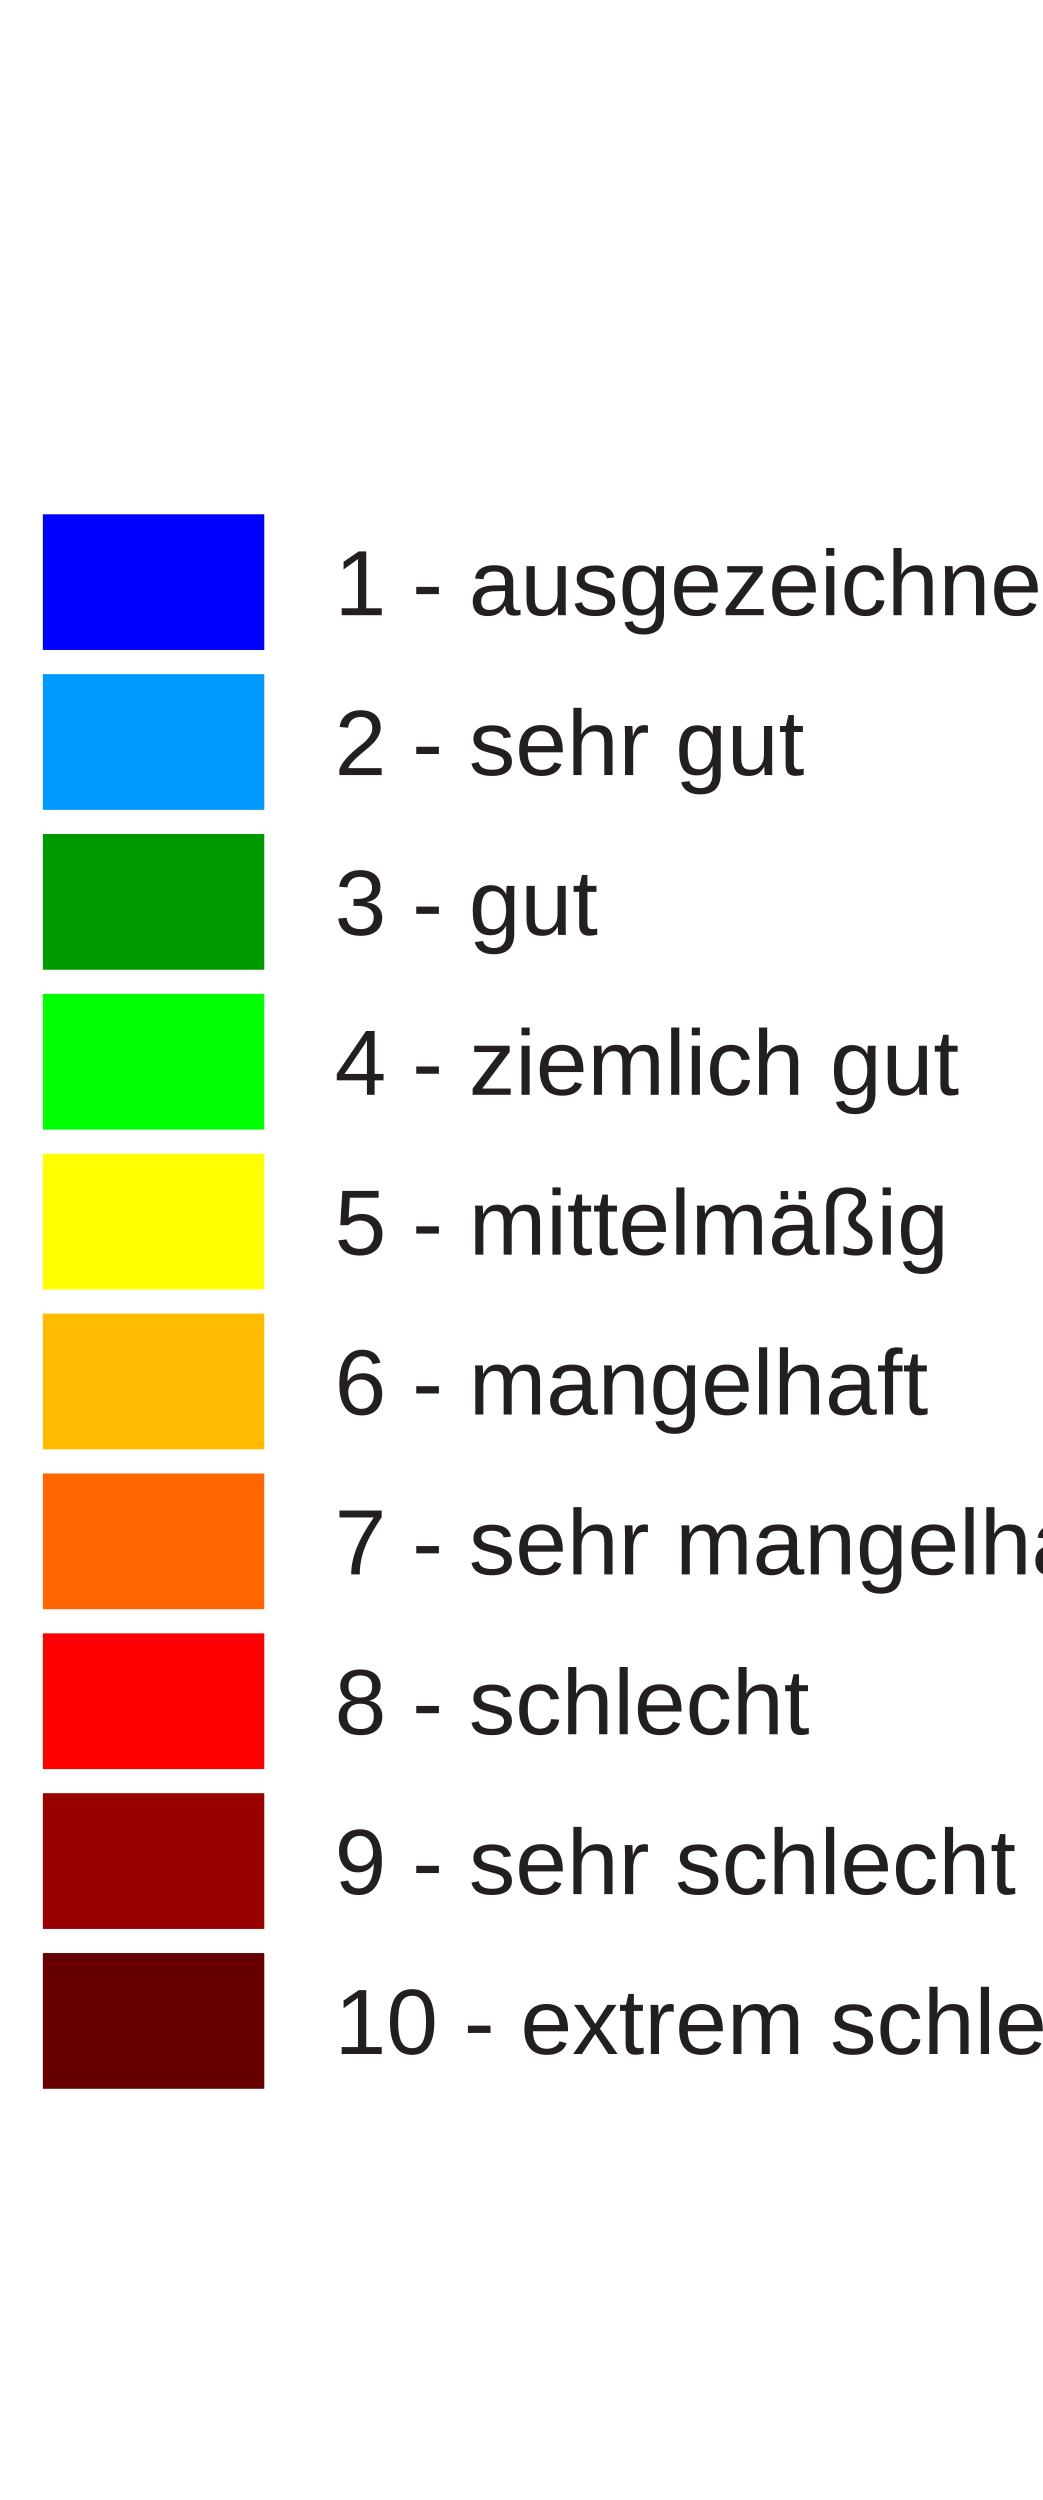
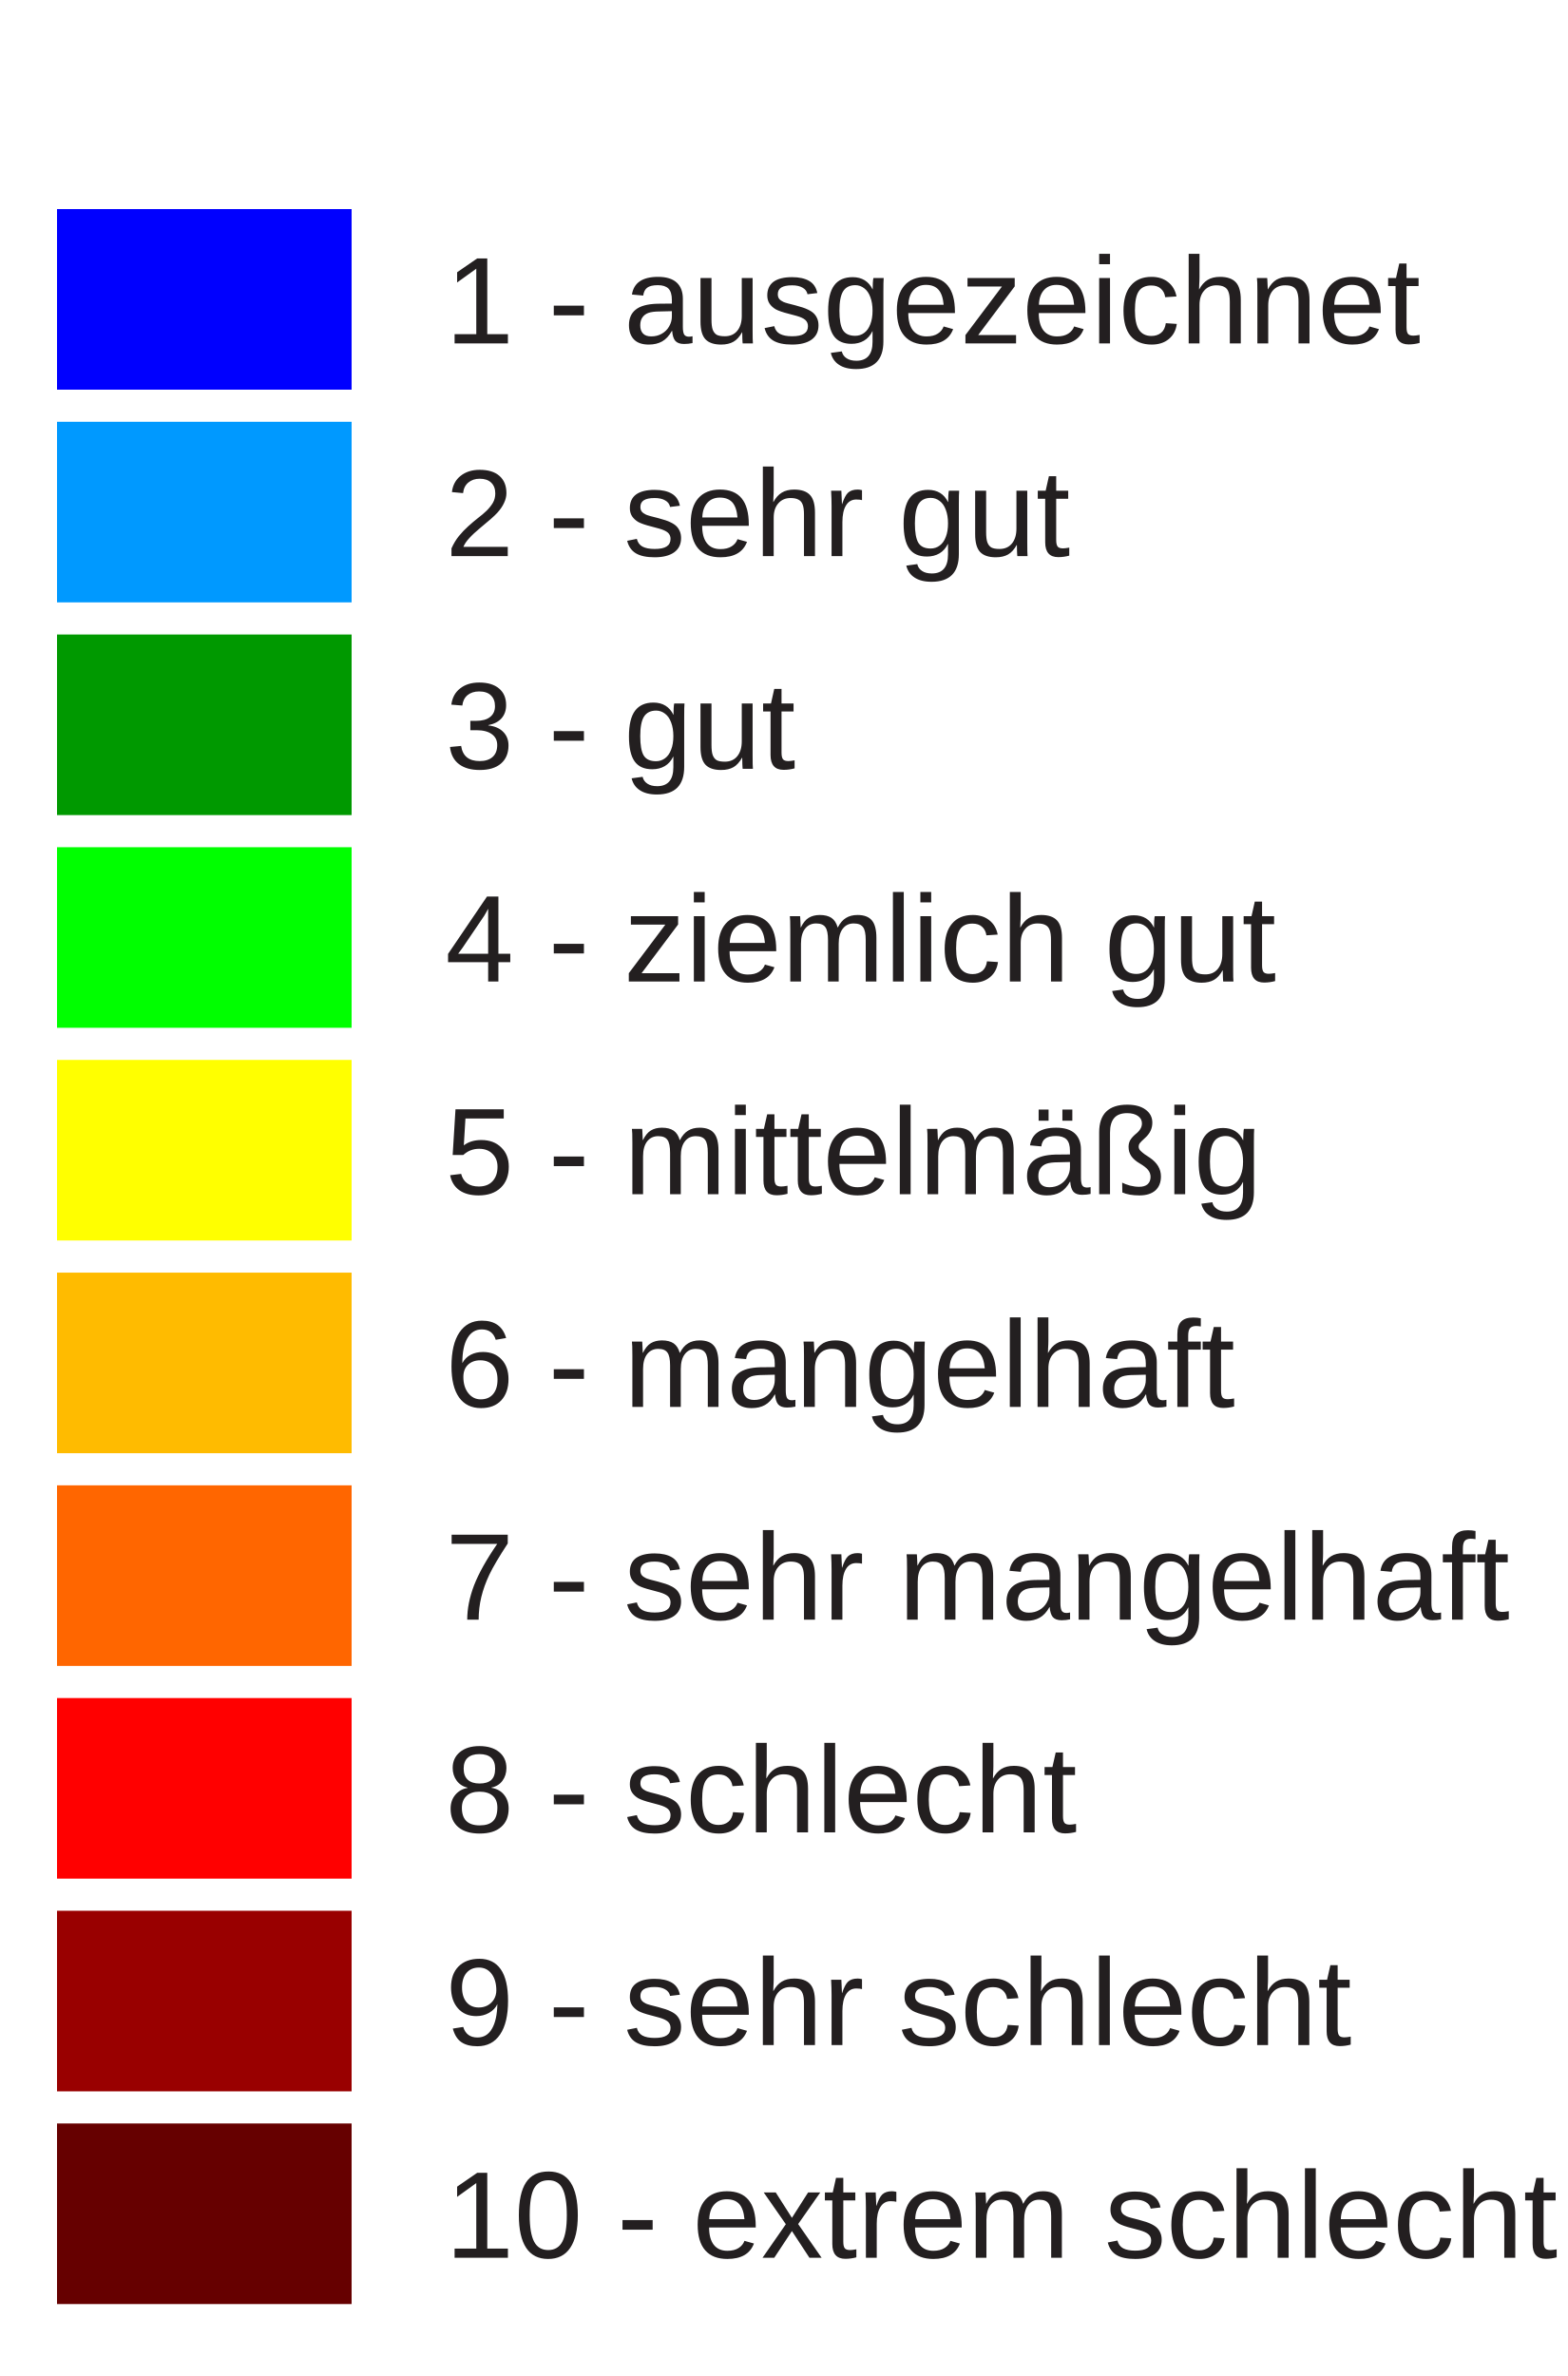
- <svg xmlns="http://www.w3.org/2000/svg" version="1.1" id="Layer_1" x="0px" y="0px" width="146px" height="350px" viewBox="0 0 146 250" enable-background="new 0 0 146 250" xml:space="preserve">
+ <svg xmlns="http://www.w3.org/2000/svg" version="1.1" id="Layer_1" x="0px" y="0px" width="165px" height="250px" viewBox="0 0 165 250" enable-background="new 0 0 165 250" xml:space="preserve">
  <rect x="6" y="22" fill="#0000FF" width="31" height="19" />
  <rect x="6" y="44.381" fill="#0099FF" width="31" height="19" />
  <rect x="6" y="66.762" fill="#009900" width="31" height="19" />
  <rect x="6" y="89.143" fill="#00FF00" width="31" height="19" />
  <rect x="6" y="111.524" fill="#FFFF00" width="31" height="19" />
  <rect x="6" y="133.905" fill="#FFBB00" width="31" height="19" />
  <rect x="6" y="156.286" fill="#FF6600" width="31" height="19" />
  <rect x="6" y="178.668" fill="#FF0000" width="31" height="19" />
  <rect x="6" y="201.049" fill="#990000" width="31" height="19" />
  <rect x="6" y="223.43" fill="#660000" width="31" height="19" />
  <text transform="matrix(1 0 0 1 46.853 36.1304)" fill="#231F20" font-family="Arial" font-size="13">1 - ausgezeichnet</text>
  <text transform="matrix(1 0 0 1 46.853 58.5112)" fill="#231F20" font-family="Arial" font-size="13">2 - sehr gut</text>
  <text transform="matrix(1 0 0 1 46.853 80.8926)" fill="#231F20" font-family="Arial" font-size="13">3 - gut</text>
  <text transform="matrix(1 0 0 1 46.853 103.2734)" fill="#231F20" font-family="Arial" font-size="13">4 - ziemlich gut</text>
  <text transform="matrix(1 0 0 1 46.853 125.6548)" fill="#231F20" font-family="Arial" font-size="13">5 - mittelmäßig</text>
  <text transform="matrix(1 0 0 1 46.853 148.0352)" fill="#231F20" font-family="Arial" font-size="13">6 - mangelhaft</text>
  <text transform="matrix(1 0 0 1 46.853 170.417)" fill="#231F20" font-family="Arial" font-size="13">7 - sehr mangelhaft</text>
  <text transform="matrix(1 0 0 1 46.853 192.7988)" fill="#231F20" font-family="Arial" font-size="13">8 - schlecht</text>
  <text transform="matrix(1 0 0 1 46.853 215.1797)" fill="#231F20" font-family="Arial" font-size="13">9 - sehr schlecht</text>
  <text transform="matrix(1 0 0 1 46.853 237.5605)" fill="#231F20" font-family="Arial" font-size="13">10 - extrem schlecht</text>
</svg>
